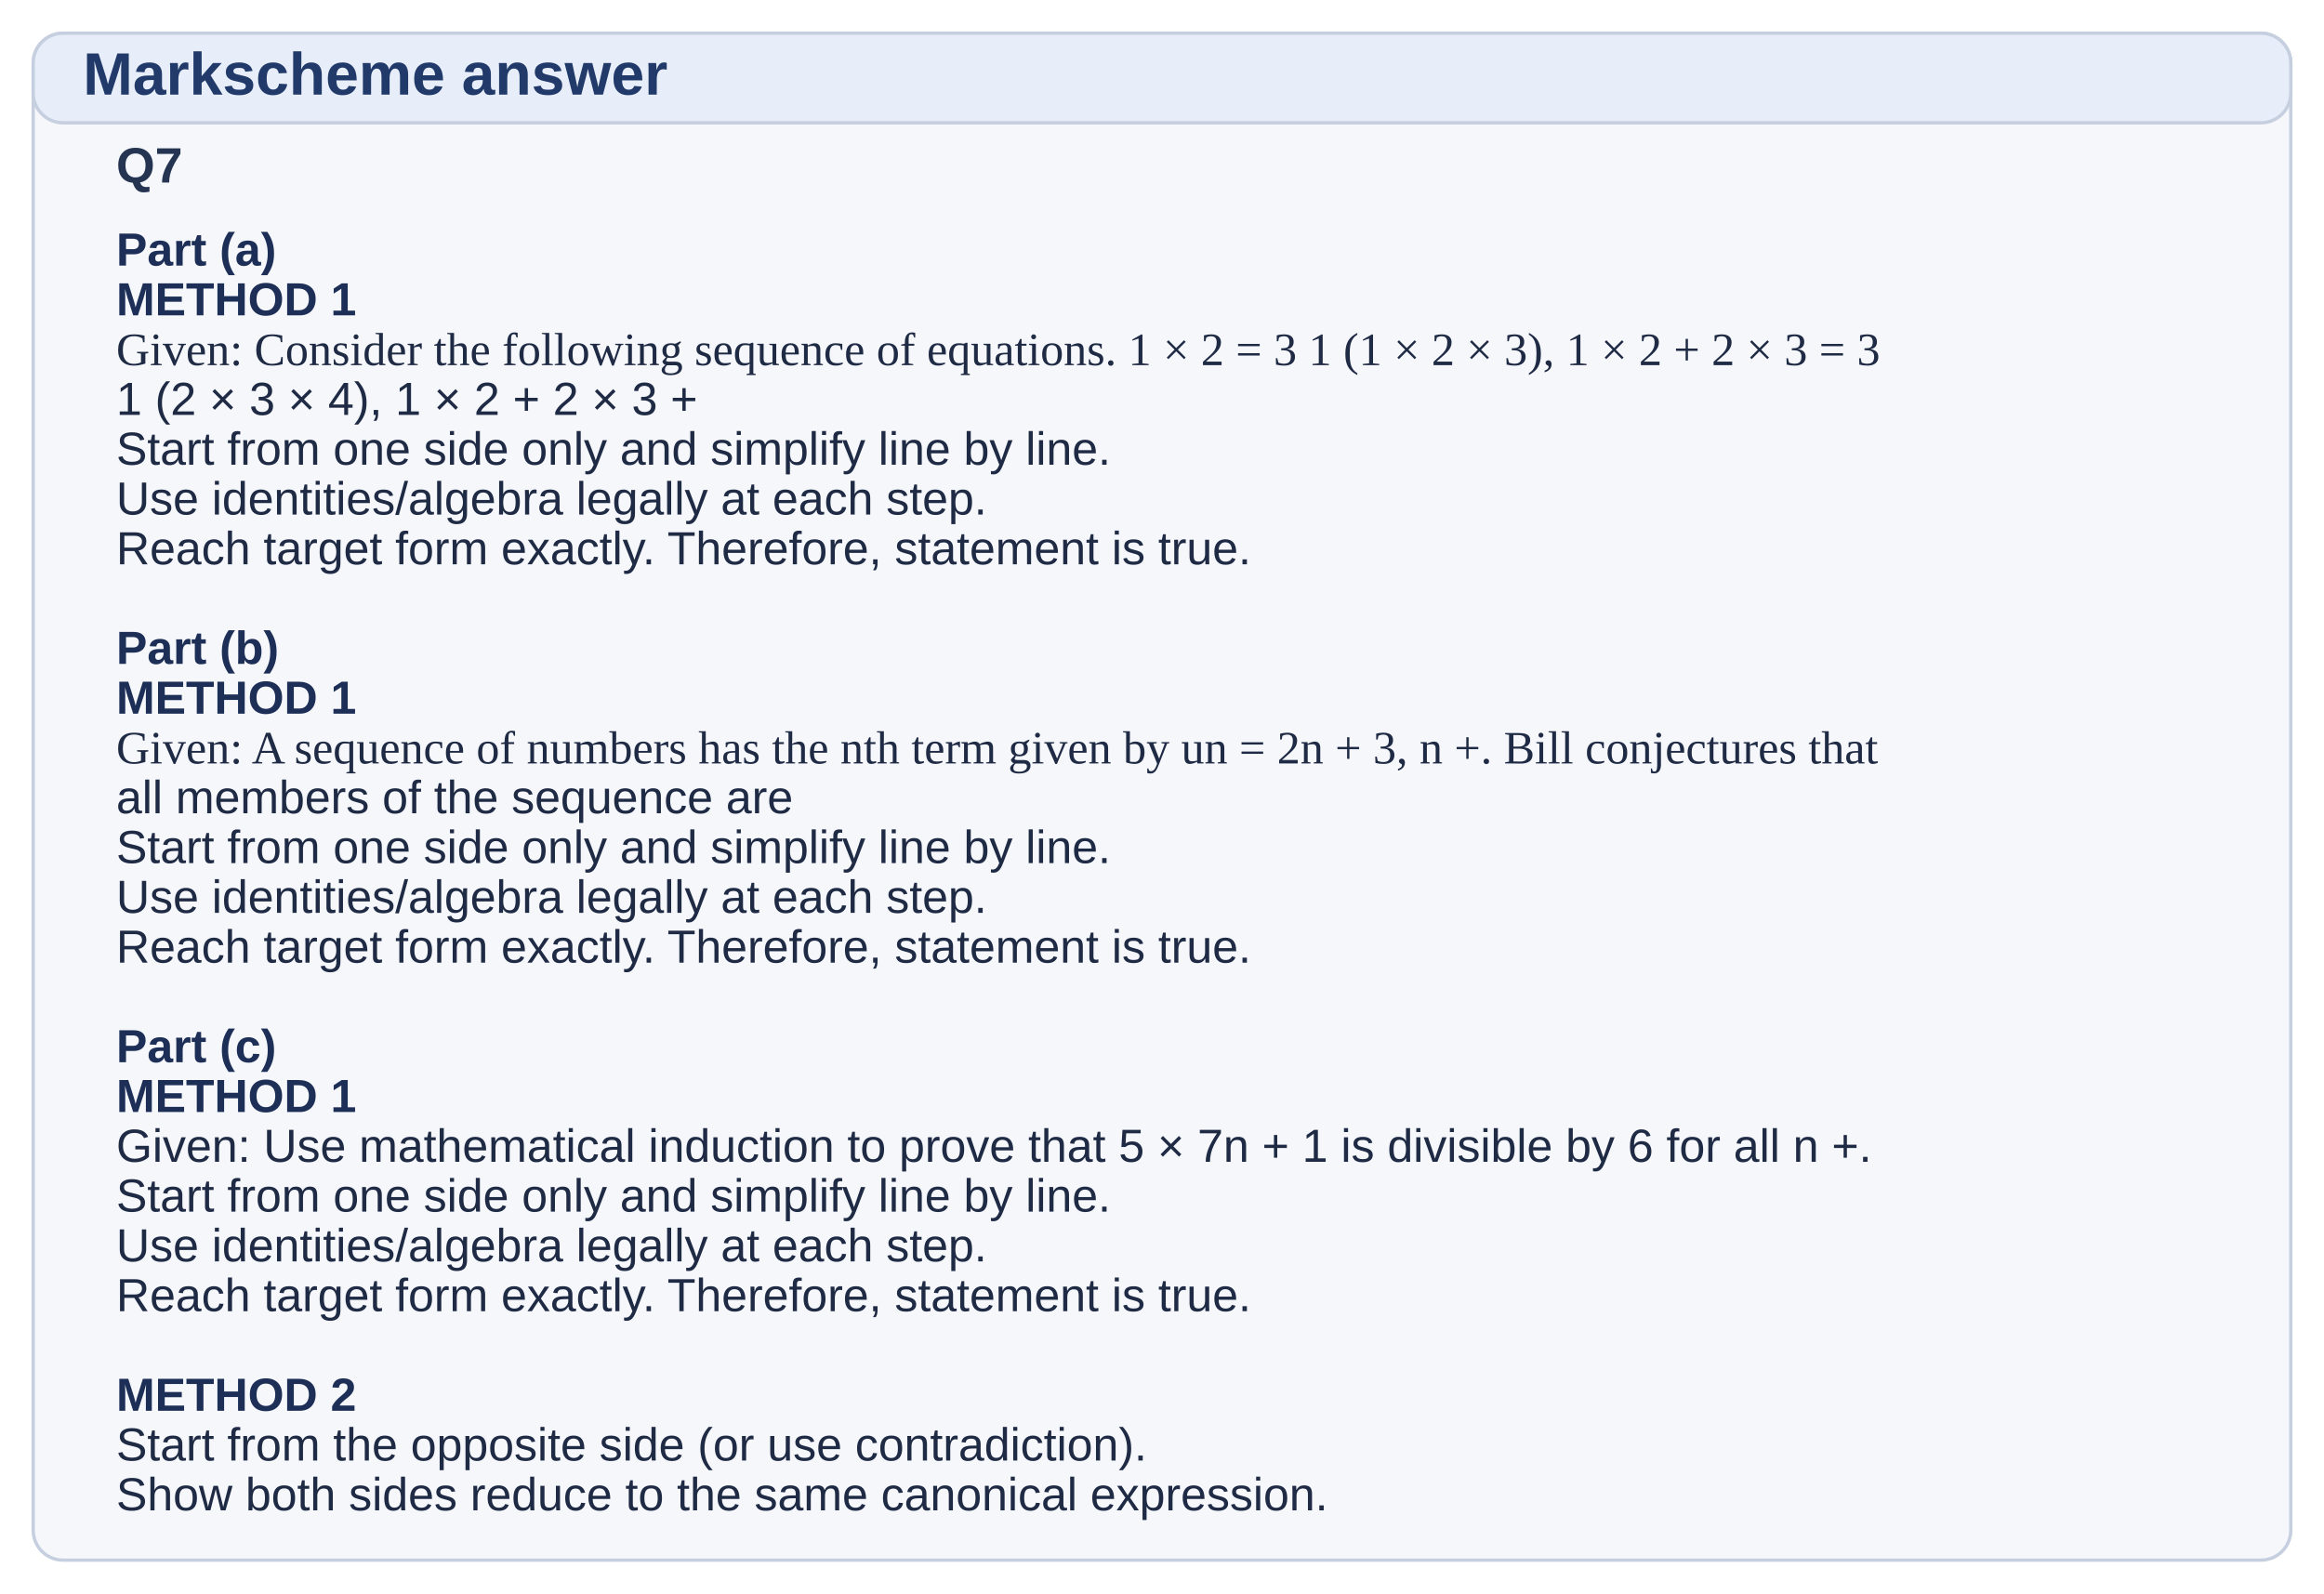
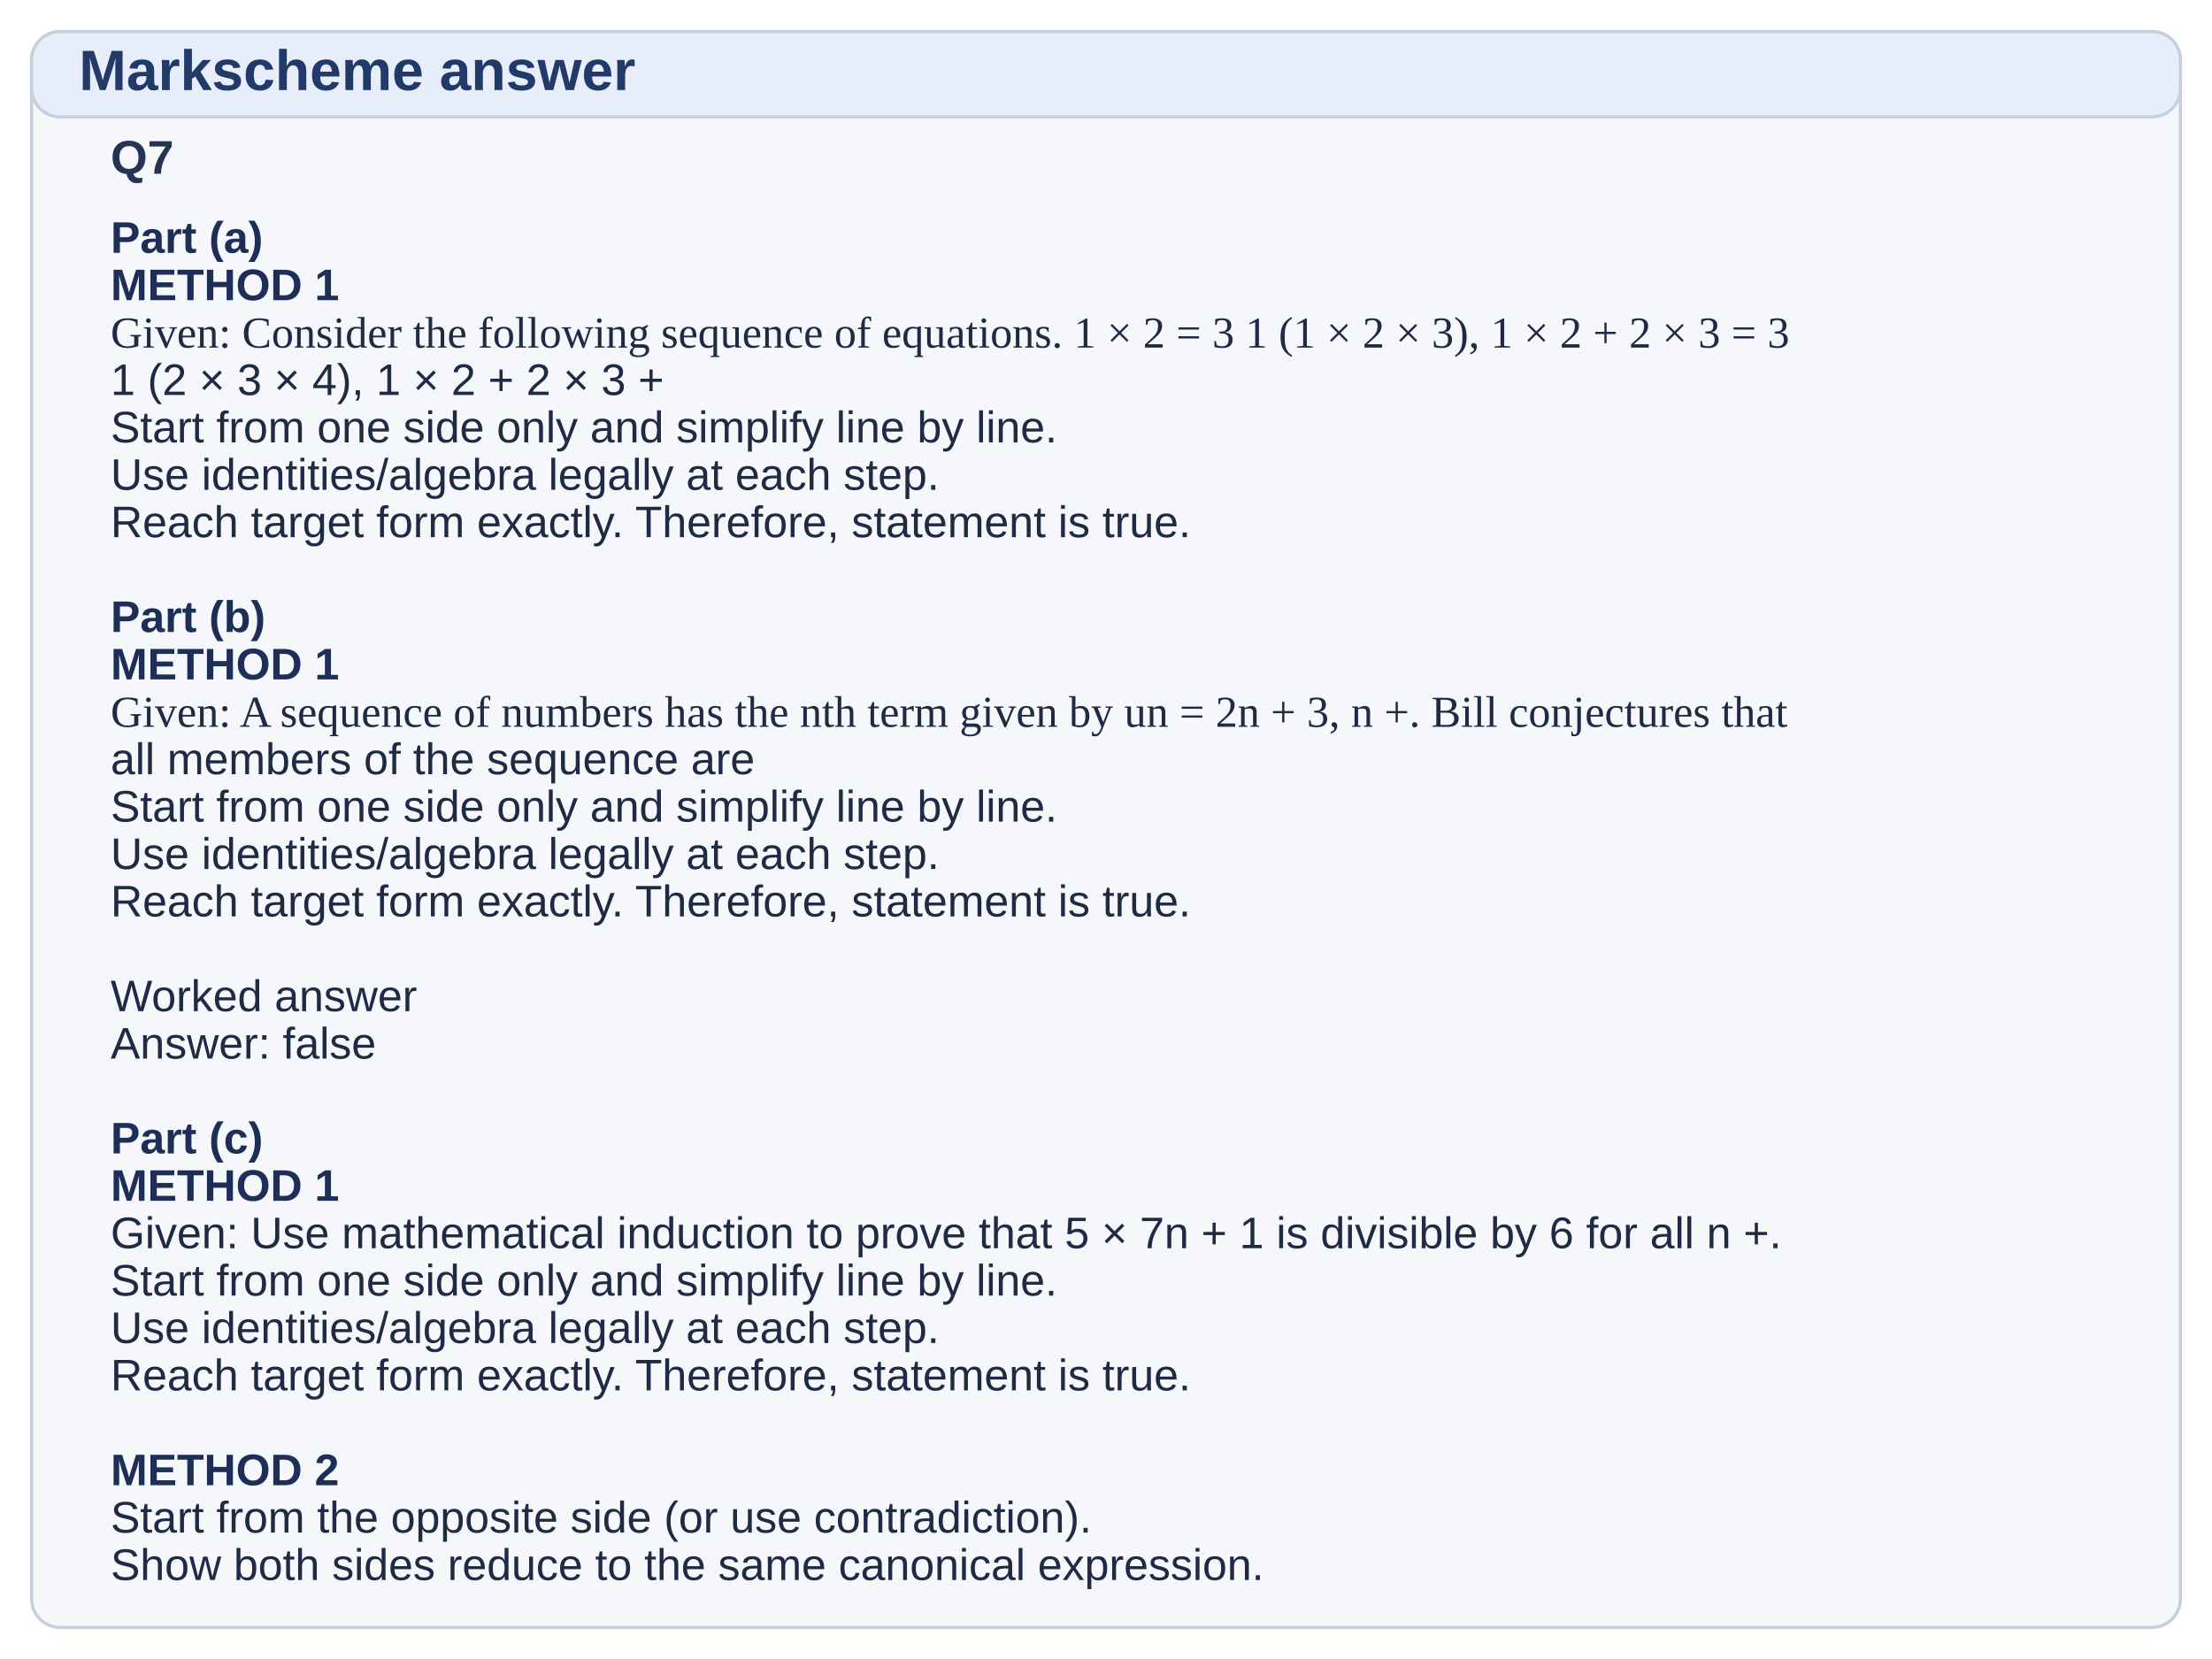
- <svg xmlns="http://www.w3.org/2000/svg" width="1400" height="960" viewBox="0 0 1400 960">
-   <rect x="20" y="20" width="1360" height="920" rx="18" ry="18" fill="#f5f7fb" stroke="#c6cfdf" stroke-width="2" />
+ <svg xmlns="http://www.w3.org/2000/svg" width="1400" height="1050" viewBox="0 0 1400 1050">
+   <rect x="20" y="20" width="1360" height="1010" rx="18" ry="18" fill="#f5f7fb" stroke="#c6cfdf" stroke-width="2" />
  <rect x="20" y="20" width="1360" height="54" rx="18" ry="18" fill="#e7eef9" stroke="#c6cfdf" stroke-width="2" />
  <text x="50" y="57" font-family="Arial, Helvetica, sans-serif" font-size="36" font-weight="700" fill="#213a6a">Markscheme answer</text>
  <text x="70" y="110" font-family="Arial, Helvetica, sans-serif" font-size="30" font-weight="700" fill="#243451">Q7</text>
  <text x="70" y="160" font-family="Arial, Helvetica, sans-serif" font-size="28" font-weight="700" fill="#1d2f57">Part (a)</text>
  <text x="70" y="190" font-family="Arial, Helvetica, sans-serif" font-size="28" font-weight="700" fill="#1d2f57">METHOD 1</text>
  <text x="70" y="220" font-family="Cambria Math, STIX Two Math, Times New Roman, serif" font-size="28" font-weight="500" fill="#1f2a44">Given: Consider the following sequence of equations. 1 × 2 = 3 1 (1 × 2 × 3), 1 × 2 + 2 × 3 = 3</text>
  <text x="70" y="250" font-family="Arial, Helvetica, sans-serif" font-size="28" font-weight="500" fill="#1f2a44">1 (2 × 3 × 4), 1 × 2 + 2 × 3 +</text>
  <text x="70" y="280" font-family="Arial, Helvetica, sans-serif" font-size="28" font-weight="500" fill="#1f2a44">Start from one side only and simplify line by line.</text>
  <text x="70" y="310" font-family="Arial, Helvetica, sans-serif" font-size="28" font-weight="500" fill="#1f2a44">Use identities/algebra legally at each step.</text>
  <text x="70" y="340" font-family="Arial, Helvetica, sans-serif" font-size="28" font-weight="500" fill="#1f2a44">Reach target form exactly. Therefore, statement is true.</text>
  <text x="70" y="370" font-family="Arial, Helvetica, sans-serif" font-size="28" font-weight="500" fill="#1f2a44"> </text>
  <text x="70" y="400" font-family="Arial, Helvetica, sans-serif" font-size="28" font-weight="700" fill="#1d2f57">Part (b)</text>
  <text x="70" y="430" font-family="Arial, Helvetica, sans-serif" font-size="28" font-weight="700" fill="#1d2f57">METHOD 1</text>
  <text x="70" y="460" font-family="Cambria Math, STIX Two Math, Times New Roman, serif" font-size="28" font-weight="500" fill="#1f2a44">Given: A sequence of numbers has the nth term given by un = 2n + 3, n +. Bill conjectures that</text>
  <text x="70" y="490" font-family="Arial, Helvetica, sans-serif" font-size="28" font-weight="500" fill="#1f2a44">all members of the sequence are</text>
  <text x="70" y="520" font-family="Arial, Helvetica, sans-serif" font-size="28" font-weight="500" fill="#1f2a44">Start from one side only and simplify line by line.</text>
  <text x="70" y="550" font-family="Arial, Helvetica, sans-serif" font-size="28" font-weight="500" fill="#1f2a44">Use identities/algebra legally at each step.</text>
  <text x="70" y="580" font-family="Arial, Helvetica, sans-serif" font-size="28" font-weight="500" fill="#1f2a44">Reach target form exactly. Therefore, statement is true.</text>
  <text x="70" y="610" font-family="Arial, Helvetica, sans-serif" font-size="28" font-weight="500" fill="#1f2a44"> </text>
-   <text x="70" y="640" font-family="Arial, Helvetica, sans-serif" font-size="28" font-weight="700" fill="#1d2f57">Part (c)</text>
-   <text x="70" y="670" font-family="Arial, Helvetica, sans-serif" font-size="28" font-weight="700" fill="#1d2f57">METHOD 1</text>
-   <text x="70" y="700" font-family="Arial, Helvetica, sans-serif" font-size="28" font-weight="500" fill="#1f2a44">Given: Use mathematical induction to prove that 5 × 7n + 1 is divisible by 6 for all n +.</text>
-   <text x="70" y="730" font-family="Arial, Helvetica, sans-serif" font-size="28" font-weight="500" fill="#1f2a44">Start from one side only and simplify line by line.</text>
-   <text x="70" y="760" font-family="Arial, Helvetica, sans-serif" font-size="28" font-weight="500" fill="#1f2a44">Use identities/algebra legally at each step.</text>
-   <text x="70" y="790" font-family="Arial, Helvetica, sans-serif" font-size="28" font-weight="500" fill="#1f2a44">Reach target form exactly. Therefore, statement is true.</text>
-   <text x="70" y="820" font-family="Arial, Helvetica, sans-serif" font-size="28" font-weight="500" fill="#1f2a44"> </text>
-   <text x="70" y="850" font-family="Arial, Helvetica, sans-serif" font-size="28" font-weight="700" fill="#1d2f57">METHOD 2</text>
-   <text x="70" y="880" font-family="Arial, Helvetica, sans-serif" font-size="28" font-weight="500" fill="#1f2a44">Start from the opposite side (or use contradiction).</text>
-   <text x="70" y="910" font-family="Arial, Helvetica, sans-serif" font-size="28" font-weight="500" fill="#1f2a44">Show both sides reduce to the same canonical expression.</text>
+   <text x="70" y="640" font-family="Arial, Helvetica, sans-serif" font-size="28" font-weight="500" fill="#1f2a44">Worked answer</text>
+   <text x="70" y="670" font-family="Arial, Helvetica, sans-serif" font-size="28" font-weight="500" fill="#1f2a44">Answer: false</text>
+   <text x="70" y="700" font-family="Arial, Helvetica, sans-serif" font-size="28" font-weight="500" fill="#1f2a44"> </text>
+   <text x="70" y="730" font-family="Arial, Helvetica, sans-serif" font-size="28" font-weight="700" fill="#1d2f57">Part (c)</text>
+   <text x="70" y="760" font-family="Arial, Helvetica, sans-serif" font-size="28" font-weight="700" fill="#1d2f57">METHOD 1</text>
+   <text x="70" y="790" font-family="Arial, Helvetica, sans-serif" font-size="28" font-weight="500" fill="#1f2a44">Given: Use mathematical induction to prove that 5 × 7n + 1 is divisible by 6 for all n +.</text>
+   <text x="70" y="820" font-family="Arial, Helvetica, sans-serif" font-size="28" font-weight="500" fill="#1f2a44">Start from one side only and simplify line by line.</text>
+   <text x="70" y="850" font-family="Arial, Helvetica, sans-serif" font-size="28" font-weight="500" fill="#1f2a44">Use identities/algebra legally at each step.</text>
+   <text x="70" y="880" font-family="Arial, Helvetica, sans-serif" font-size="28" font-weight="500" fill="#1f2a44">Reach target form exactly. Therefore, statement is true.</text>
+   <text x="70" y="910" font-family="Arial, Helvetica, sans-serif" font-size="28" font-weight="500" fill="#1f2a44"> </text>
+   <text x="70" y="940" font-family="Arial, Helvetica, sans-serif" font-size="28" font-weight="700" fill="#1d2f57">METHOD 2</text>
+   <text x="70" y="970" font-family="Arial, Helvetica, sans-serif" font-size="28" font-weight="500" fill="#1f2a44">Start from the opposite side (or use contradiction).</text>
+   <text x="70" y="1000" font-family="Arial, Helvetica, sans-serif" font-size="28" font-weight="500" fill="#1f2a44">Show both sides reduce to the same canonical expression.</text>
</svg>
